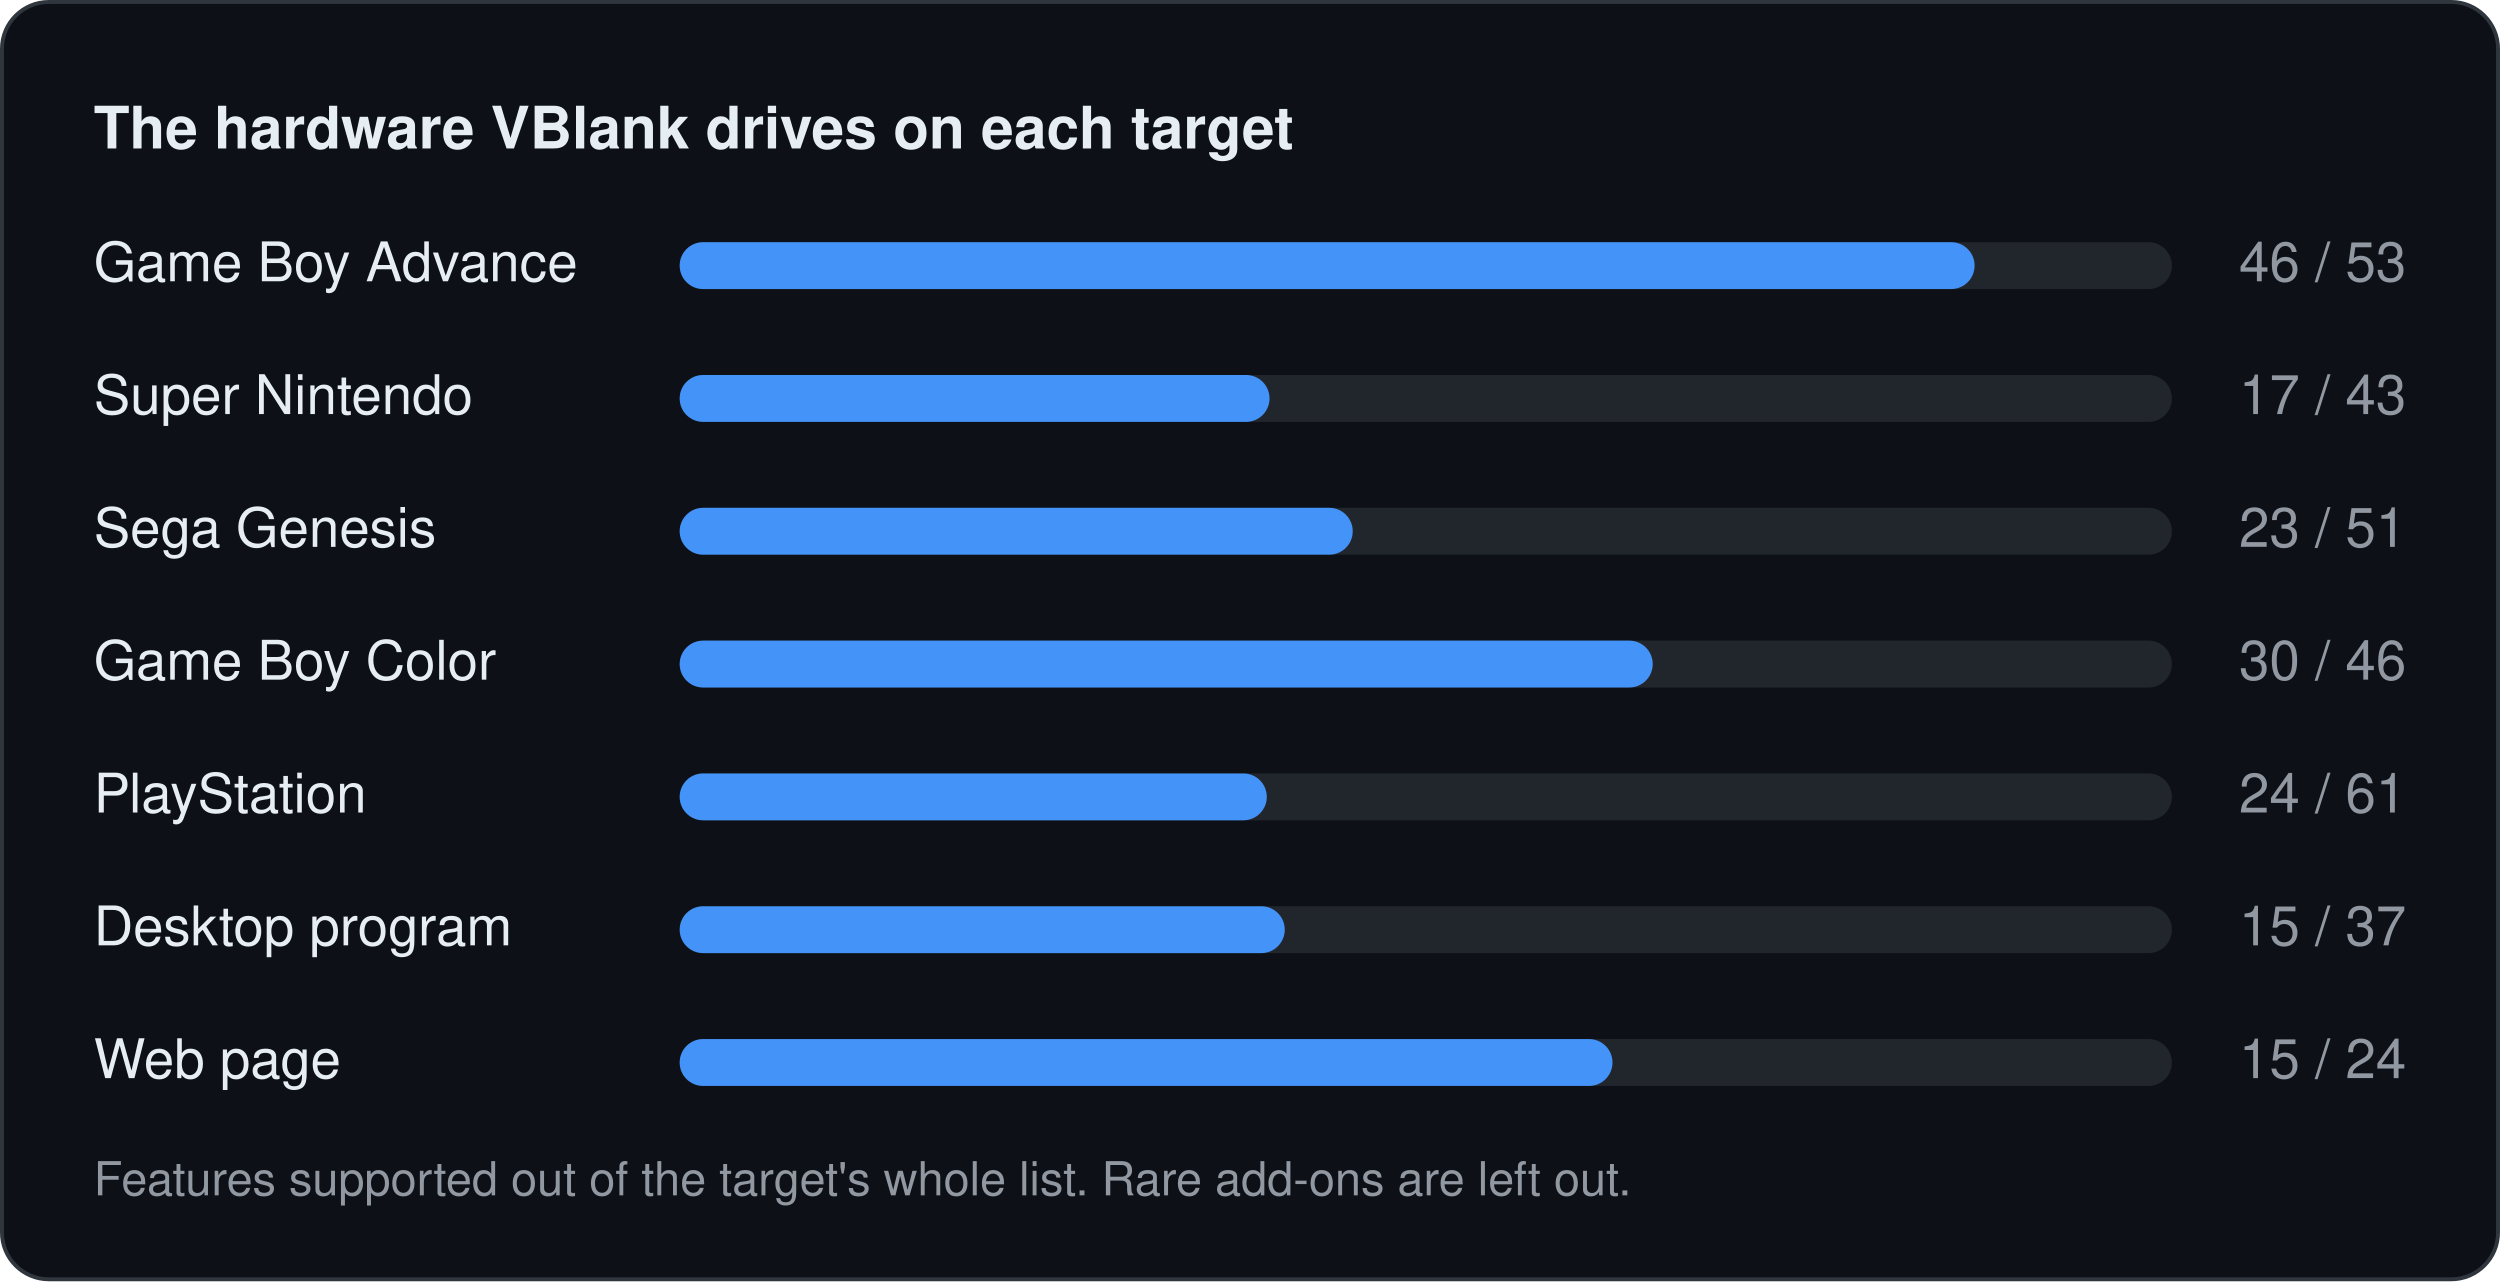
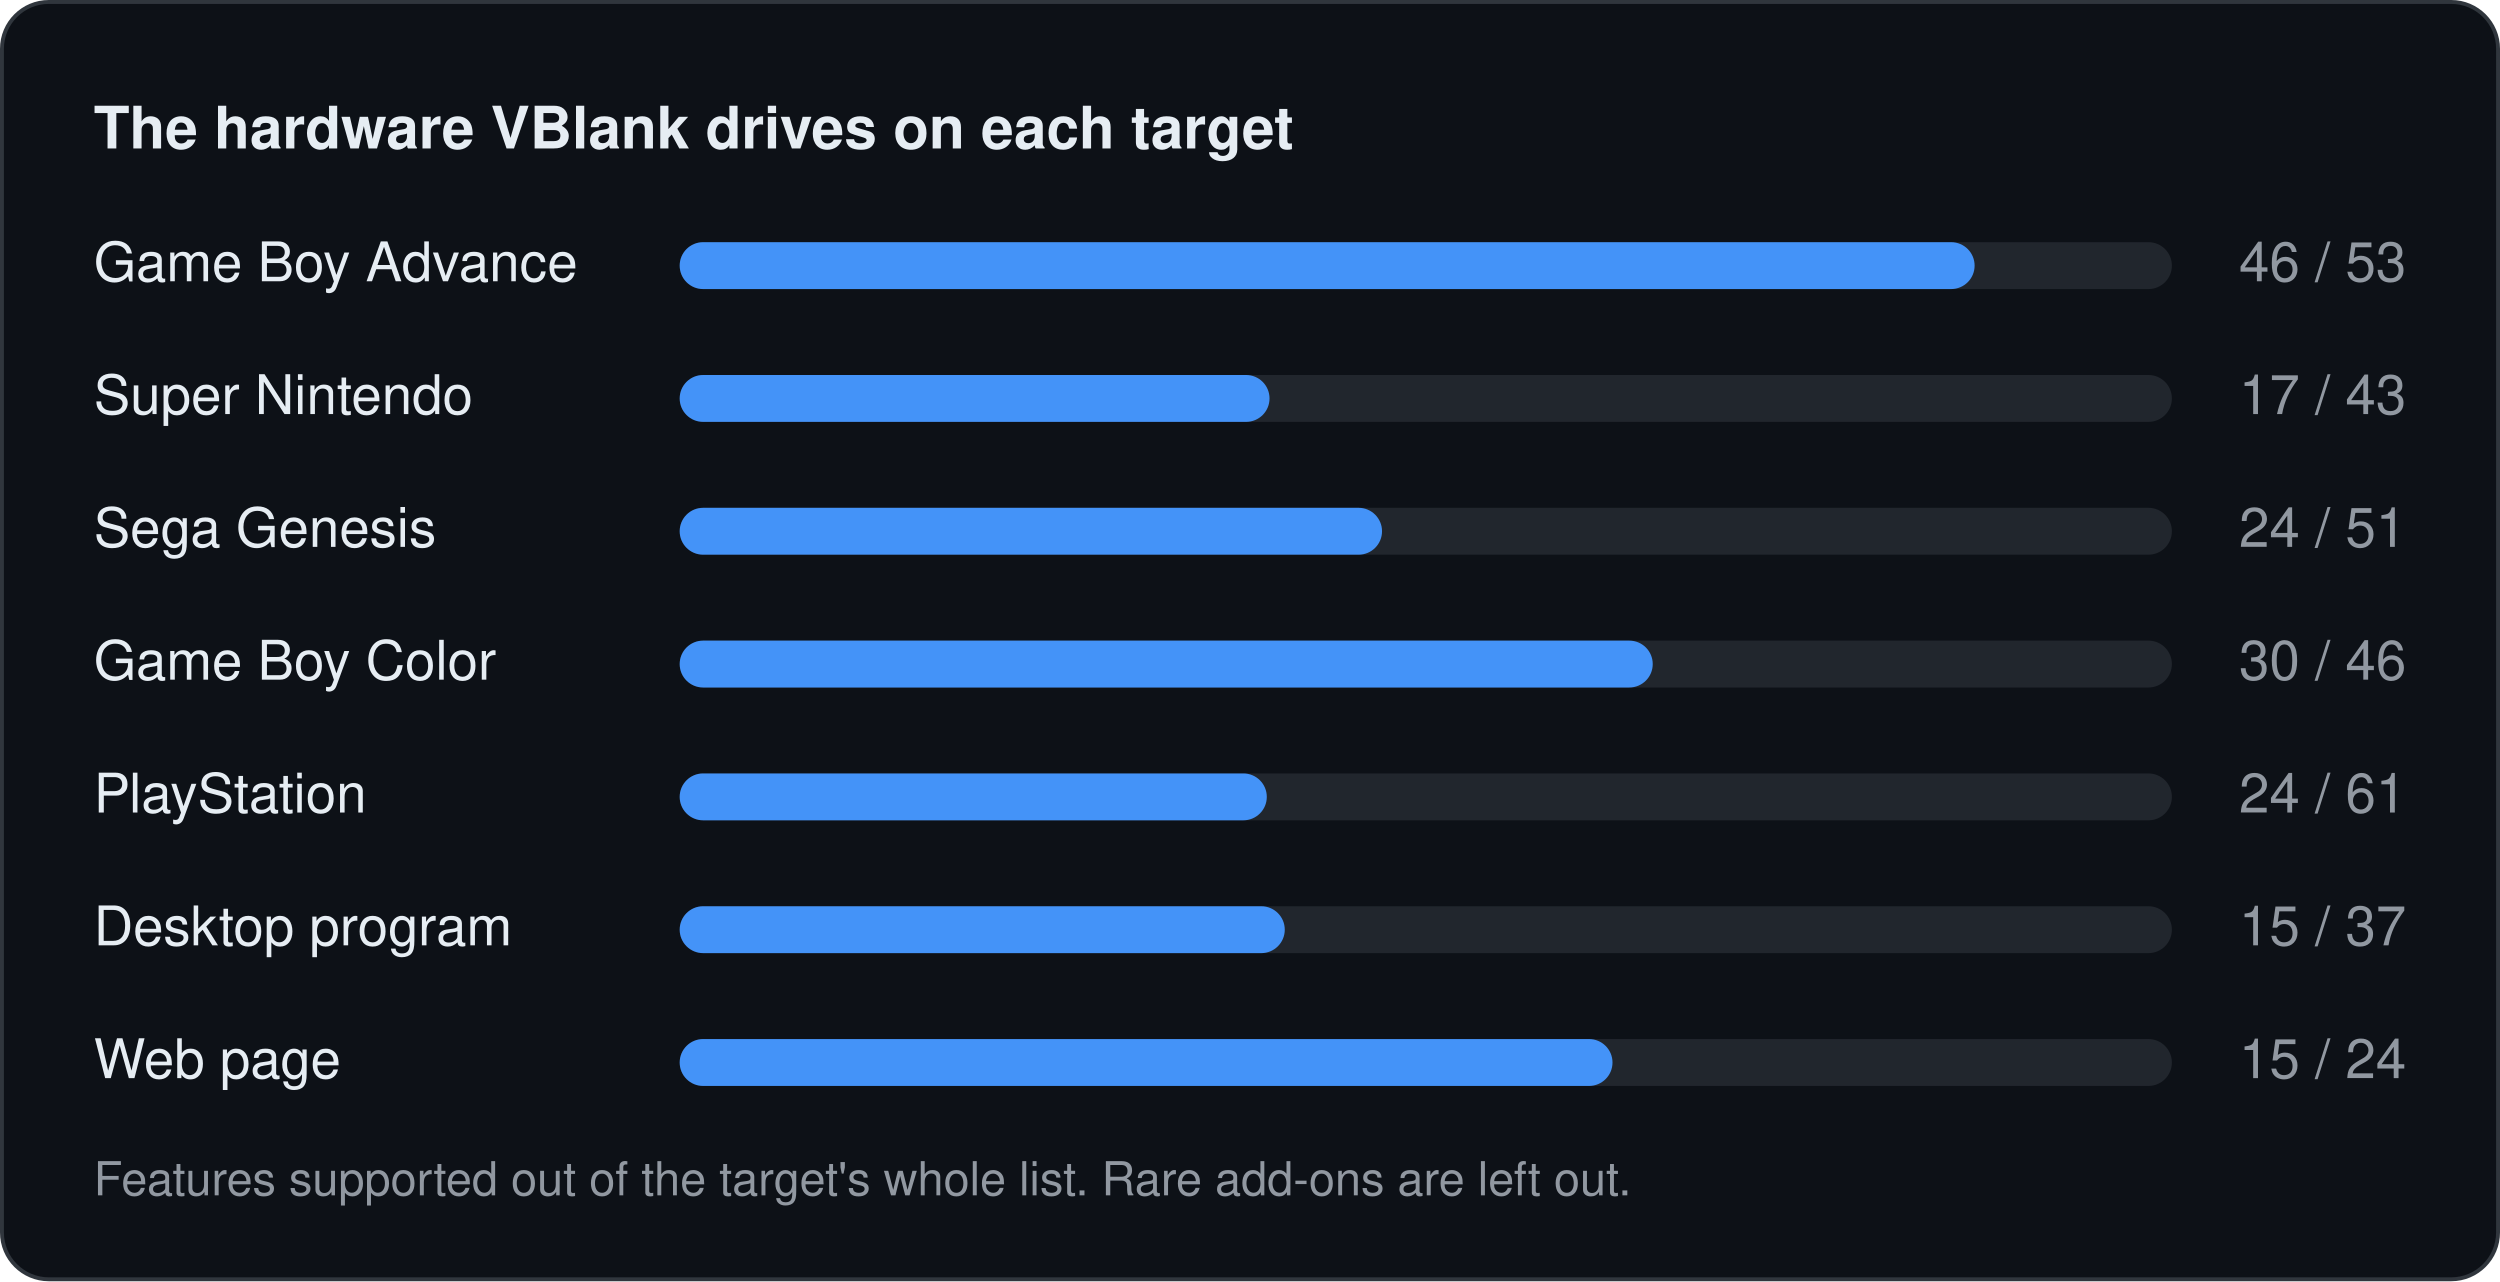
<svg xmlns="http://www.w3.org/2000/svg" width="640" height="328" viewBox="0 0 640 328" font-family="-apple-system, BlinkMacSystemFont, 'Segoe UI', Helvetica, Arial, sans-serif">
  <rect x="0.5" y="0.5" width="639" height="327" rx="12" fill="#0d1117" stroke="#30363d" />
  <text x="24" y="38" fill="#e6edf3" font-size="15" font-weight="600">The hardware VBlank drives on each target</text>
  <text x="24" y="72" fill="#e6edf3" font-size="14">Game Boy Advance</text>
  <rect x="174" y="62" width="382" height="12" rx="6" fill="#21262d" />
  <rect x="174" y="62" width="331.5" height="12" rx="6" fill="#4493f8" />
  <text x="616" y="72" fill="#9198a1" font-size="14" text-anchor="end">46 / 53</text>
  <text x="24" y="106" fill="#e6edf3" font-size="14">Super Nintendo</text>
  <rect x="174" y="96" width="382" height="12" rx="6" fill="#21262d" />
  <rect x="174" y="96" width="151.0" height="12" rx="6" fill="#4493f8" />
  <text x="616" y="106" fill="#9198a1" font-size="14" text-anchor="end">17 / 43</text>
  <text x="24" y="140" fill="#e6edf3" font-size="14">Sega Genesis</text>
  <rect x="174" y="130" width="382" height="12" rx="6" fill="#21262d" />
-   <rect x="174" y="130" width="172.3" height="12" rx="6" fill="#4493f8" />
-   <text x="616" y="140" fill="#9198a1" font-size="14" text-anchor="end">23 / 51</text>
+   <rect x="174" y="130" width="179.8" height="12" rx="6" fill="#4493f8" />
+   <text x="616" y="140" fill="#9198a1" font-size="14" text-anchor="end">24 / 51</text>
  <text x="24" y="174" fill="#e6edf3" font-size="14">Game Boy Color</text>
  <rect x="174" y="164" width="382" height="12" rx="6" fill="#21262d" />
  <rect x="174" y="164" width="249.1" height="12" rx="6" fill="#4493f8" />
  <text x="616" y="174" fill="#9198a1" font-size="14" text-anchor="end">30 / 46</text>
  <text x="24" y="208" fill="#e6edf3" font-size="14">PlayStation</text>
  <rect x="174" y="198" width="382" height="12" rx="6" fill="#21262d" />
  <rect x="174" y="198" width="150.3" height="12" rx="6" fill="#4493f8" />
  <text x="616" y="208" fill="#9198a1" font-size="14" text-anchor="end">24 / 61</text>
  <text x="24" y="242" fill="#e6edf3" font-size="14">Desktop program</text>
  <rect x="174" y="232" width="382" height="12" rx="6" fill="#21262d" />
  <rect x="174" y="232" width="154.9" height="12" rx="6" fill="#4493f8" />
  <text x="616" y="242" fill="#9198a1" font-size="14" text-anchor="end">15 / 37</text>
  <text x="24" y="276" fill="#e6edf3" font-size="14">Web page</text>
  <rect x="174" y="266" width="382" height="12" rx="6" fill="#21262d" />
  <rect x="174" y="266" width="238.8" height="12" rx="6" fill="#4493f8" />
  <text x="616" y="276" fill="#9198a1" font-size="14" text-anchor="end">15 / 24</text>
  <text x="24" y="306" fill="#9198a1" font-size="12">Features supported out of the target's whole list. Rare add-ons are left out.</text>
</svg>
